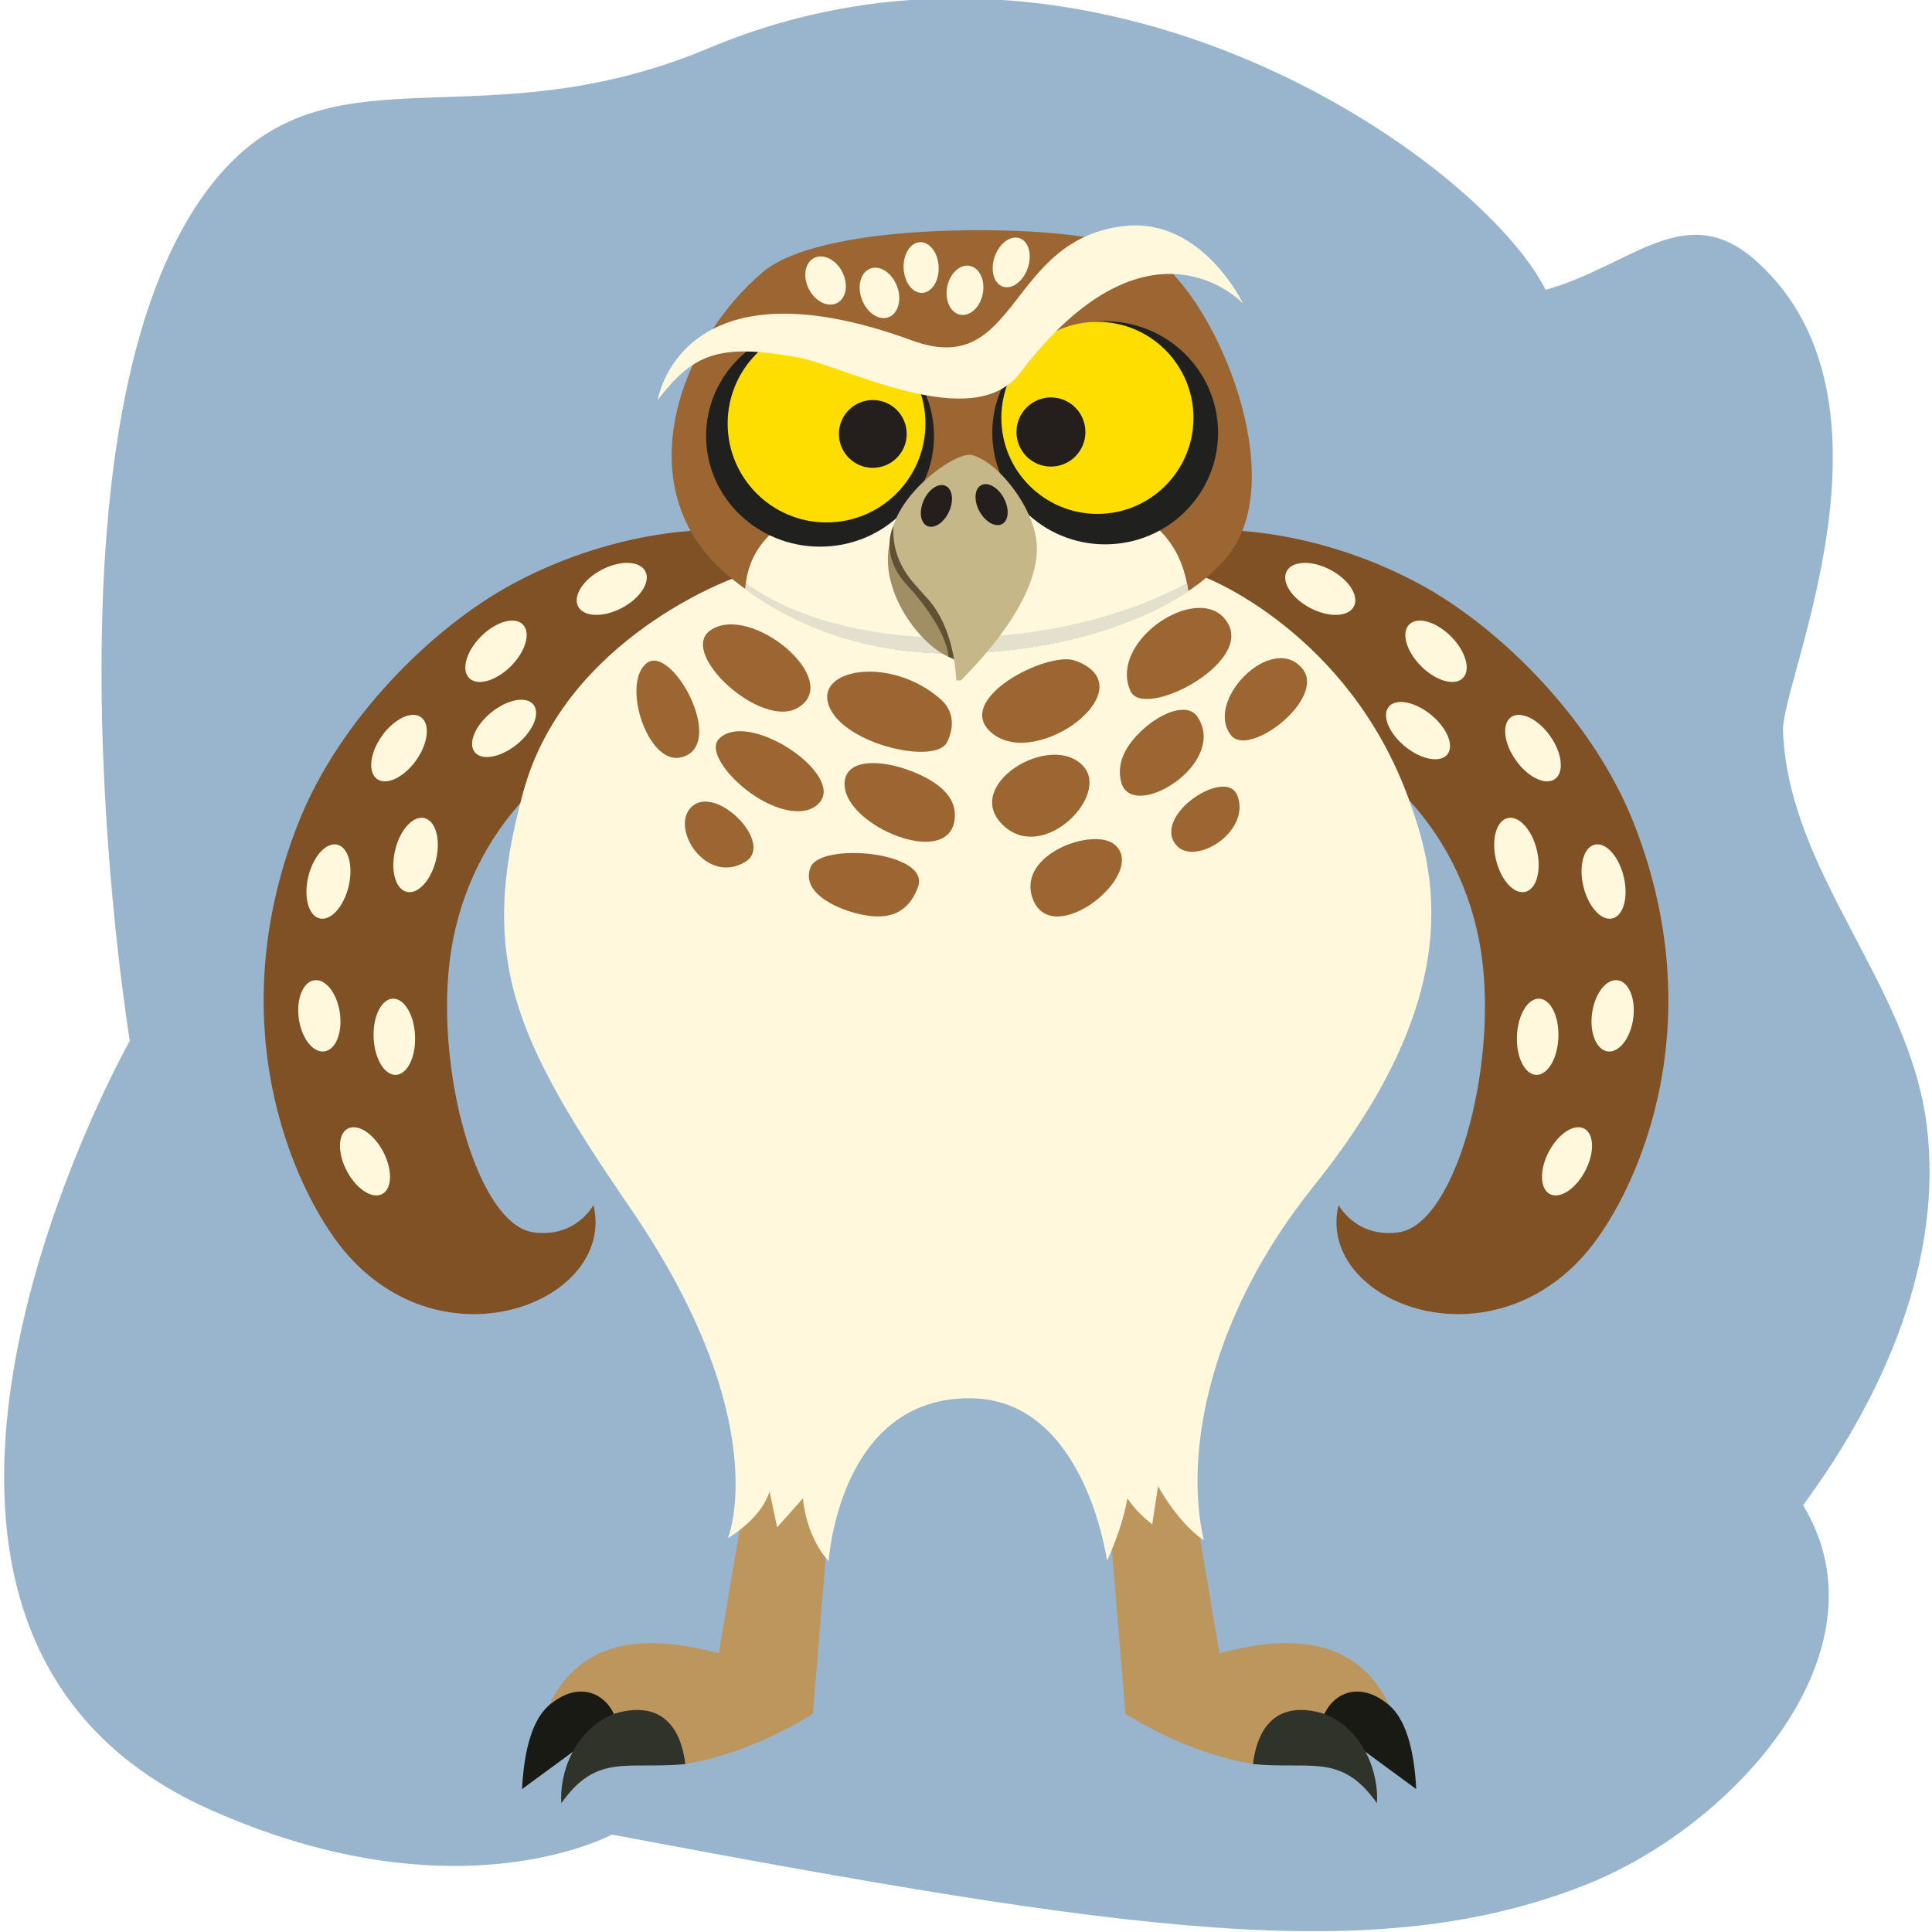
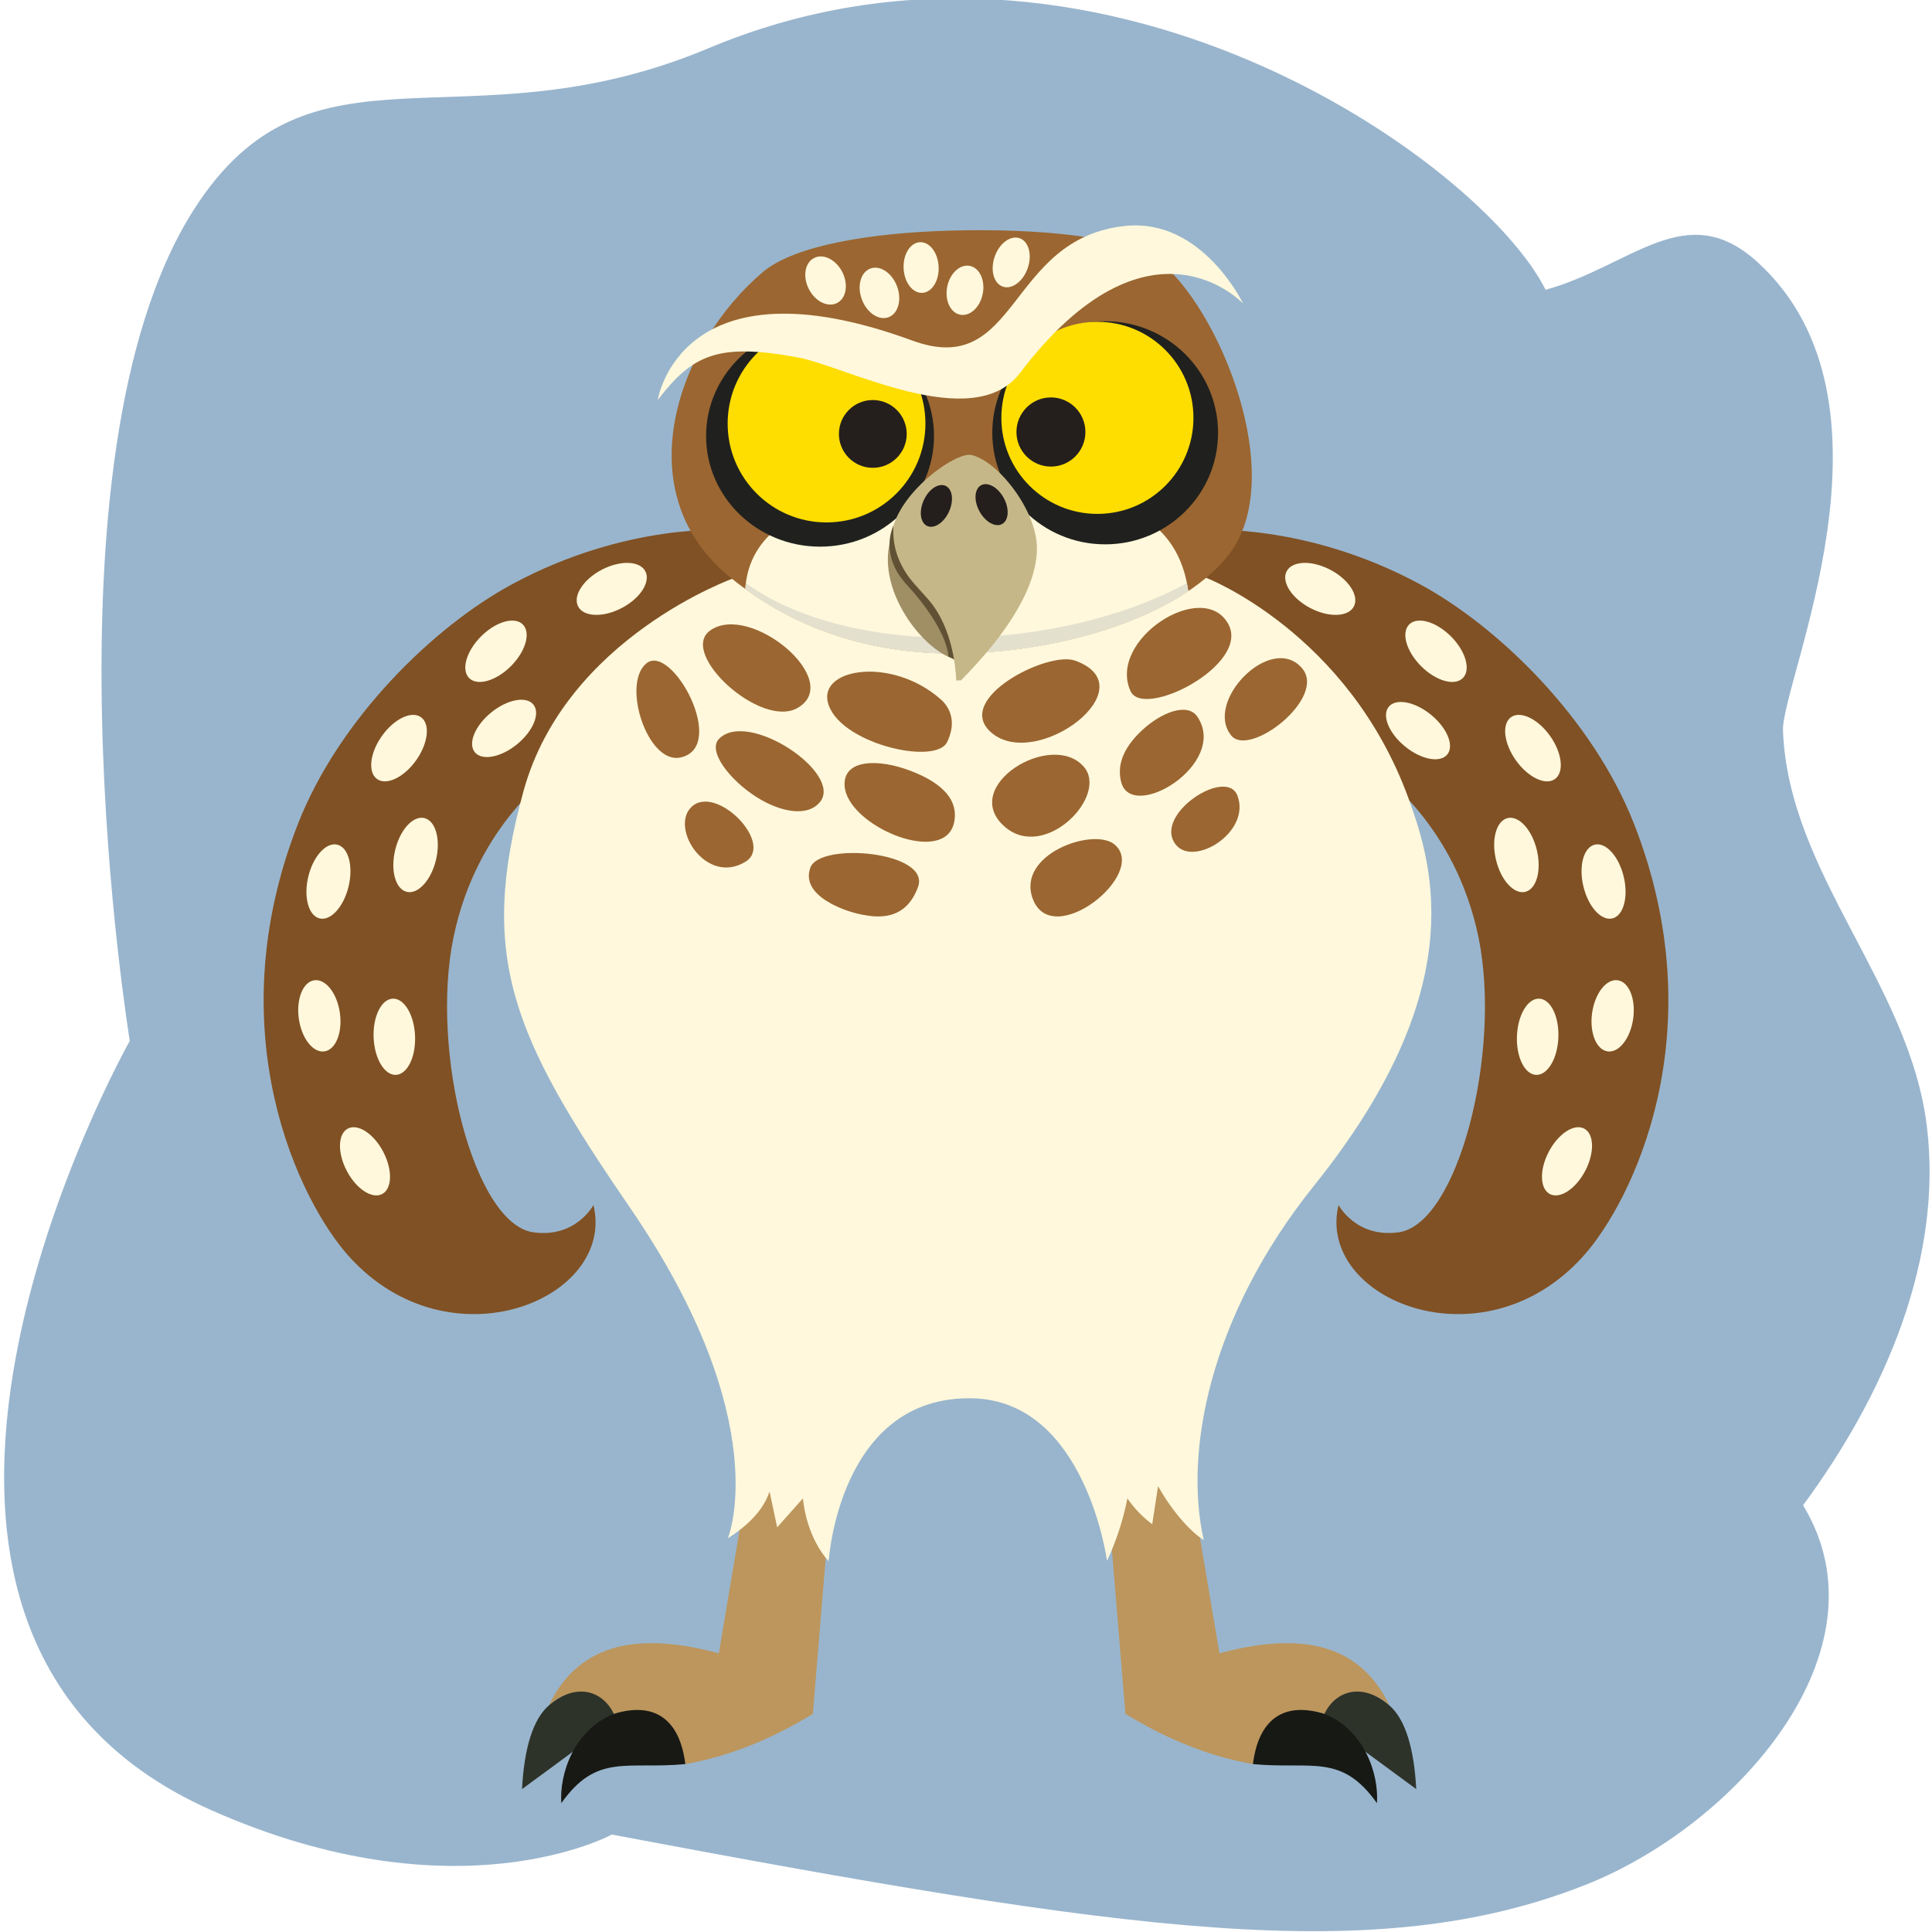
- <svg xmlns="http://www.w3.org/2000/svg" xmlns:xlink="http://www.w3.org/1999/xlink" width="600" height="600" viewBox="0 0 600 600">
-   <defs>
-     <symbol id="Bertha" data-name="Bertha" viewBox="0 0 960.52 1078.874">
+ <svg xmlns="http://www.w3.org/2000/svg" width="600" height="600" viewBox="0 0 600 600">
+   <g id="Background">
+     <path d="M598.376,349.583c-5.493-44.272-42.854-78.189-44.657-122.562-.621-15.278,39.989-102.055-7.947-145.65C523.607,61.213,506.95,82.48,480,90,460,50,340-35.441,220,14.991,143.765,47.03,96.4,7.952,60,65.423,10.785,143.127,40.305,323.247,40.305,323.247S-62.414,505.266,65.456,562.095c76.519,34.007,124.505,7.648,124.544,7.646C350.781,600,427.115,611.206,492.491,585.319c46.499-18.412,94.897-72.724,67.469-117.854C585.792,432.462,603.462,390.571,598.376,349.583Z" fill="#99b5cd" />
+     <g>
      <g>
-         <path d="M317.285,208.328s-69.212-5.224-147.394,37.024c-54.071,29.218-118.276,92.219-146.314,163.605-56.018,142.62,1.015,258.516,34.693,295.943,69.022,76.706,182.787,29.095,167.251-35.054,0,0-11.96,22.711-41.096,18.666-40.595-5.636-70.665-123.41-54.627-201.592s69.662-113.765,69.662-113.765l124.246-127.802Z" fill="#805124" />
-         <ellipse cx="238.026" cy="248.546" rx="25.933" ry="14.768" transform="translate(-88.19027 138.9355) rotate(-27.66596)" fill="#fff8dc" />
-         <ellipse cx="158.872" cy="291.205" rx="25.933" ry="14.416" transform="translate(-159.3805 197.6313) rotate(-45)" fill="#fff8dc" />
-         <ellipse cx="92.571" cy="357.429" rx="25.933" ry="14.36" transform="translate(-252.5664 226.2625) rotate(-54.67108)" fill="#fff8dc" />
-         <ellipse cx="164.418" cy="343.941" rx="25.823" ry="14.009" transform="translate(-180.3077 181.1754) rotate(-39.17545)" fill="#fff8dc" />
-         <ellipse cx="103.889" cy="430.487" rx="25.933" ry="14.36" transform="translate(-338.9546 431.6328) rotate(-76.5805)" fill="#fff8dc" />
-         <ellipse cx="44.312" cy="448.655" rx="25.933" ry="14.179" transform="translate(-402.3777 387.6338) rotate(-76.5805)" fill="#fff8dc" />
-         <ellipse cx="38.094" cy="540.48" rx="14.179" ry="24.566" transform="translate(-75.48529 10.69744) rotate(-8.06875)" fill="#fff8dc" />
-         <ellipse cx="89.368" cy="554.796" rx="14.179" ry="26.078" transform="translate(-22.78782 4.15427) rotate(-2.36189)" fill="#fff8dc" />
-         <ellipse cx="69.303" cy="639.962" rx="14.071" ry="25.265" transform="translate(-289.2213 105.3458) rotate(-27.66596)" fill="#fff8dc" />
+         <path d="M225.981,164.618s-31.434-2.372-66.943,16.815c-24.558,13.27-53.718,41.884-66.453,74.306-25.442,64.775.461,117.412,15.757,134.411,31.348,34.838,83.018,13.214,75.962-15.921,0,0-5.432,10.315-18.665,8.478-18.437-2.56-32.094-56.05-24.81-91.559S172.467,239.478,172.467,239.478l56.43-58.045Z" fill="#805124" />
+         <ellipse cx="189.983" cy="182.884" rx="11.778" ry="6.707" transform="translate(-63.19514 109.1212) rotate(-27.66596)" fill="#fff8dc" />
+         <ellipse cx="154.033" cy="202.259" rx="11.778" ry="6.547" transform="translate(-97.90332 168.1578) rotate(-45)" fill="#fff8dc" />
+         <ellipse cx="123.921" cy="232.336" rx="11.778" ry="6.522" transform="translate(-137.2892 199.0833) rotate(-54.67108)" fill="#fff8dc" />
+         <ellipse cx="156.552" cy="226.21" rx="11.728" ry="6.363" transform="translate(-107.7058 149.742) rotate(-39.17545)" fill="#fff8dc" />
+         <ellipse cx="129.061" cy="265.517" rx="11.778" ry="6.522" transform="translate(-159.1594 329.4337) rotate(-76.5805)" fill="#fff8dc" />
+         <ellipse cx="102.002" cy="273.769" rx="11.778" ry="6.44" transform="translate(-187.9647 309.4503) rotate(-76.5805)" fill="#fff8dc" />
+         <ellipse cx="99.178" cy="315.474" rx="6.44" ry="11.157" transform="translate(-43.29845 17.04384) rotate(-8.06875)" fill="#fff8dc" />
+         <ellipse cx="122.466" cy="321.976" rx="6.44" ry="11.844" transform="translate(-13.16493 5.32047) rotate(-2.36189)" fill="#fff8dc" />
+         <ellipse cx="113.353" cy="360.656" rx="6.391" ry="11.475" transform="translate(-154.4989 93.86554) rotate(-27.66596)" fill="#fff8dc" />
      </g>
      <g>
-         <path d="M643.234,208.328s69.212-5.224,147.394,37.024c54.071,29.218,118.276,92.219,146.314,163.605,56.018,142.62-1.015,258.516-34.693,295.943-69.022,76.706-182.787,29.095-167.251-35.054,0,0,11.96,22.711,41.096,18.666,40.595-5.636,70.665-123.41,54.627-201.592s-69.662-113.765-69.662-113.765L644.462,240.955Z" fill="#805124" />
-         <ellipse cx="722.494" cy="248.546" rx="14.768" ry="25.933" transform="translate(166.8989 773.0331) rotate(-62.33404)" fill="#fff8dc" />
-         <ellipse cx="801.648" cy="291.205" rx="14.416" ry="25.933" transform="translate(28.88429 652.1427) rotate(-45)" fill="#fff8dc" />
-         <ellipse cx="867.948" cy="357.429" rx="14.36" ry="25.933" transform="translate(-46.8537 567.7301) rotate(-35.32892)" fill="#fff8dc" />
-         <ellipse cx="789.343" cy="345.463" rx="14.009" ry="25.823" transform="translate(22.90881 739.1453) rotate(-50.82455)" fill="#fff8dc" />
-         <ellipse cx="856.631" cy="430.487" rx="14.36" ry="25.933" transform="translate(-76.51833 210.5595) rotate(-13.4195)" fill="#fff8dc" />
-         <ellipse cx="916.208" cy="448.655" rx="14.179" ry="25.933" transform="translate(-79.10816 224.8822) rotate(-13.4195)" fill="#fff8dc" />
-         <ellipse cx="922.426" cy="540.48" rx="24.566" ry="14.179" transform="translate(257.8237 1377.912) rotate(-81.93125)" fill="#fff8dc" />
-         <ellipse cx="871.152" cy="554.796" rx="26.078" ry="14.179" transform="translate(280.9256 1402.344) rotate(-87.63811)" fill="#fff8dc" />
-         <ellipse cx="891.216" cy="639.962" rx="25.265" ry="14.071" transform="translate(-89.38494 1132.141) rotate(-62.33404)" fill="#fff8dc" />
+         <path d="M374.019,164.618s31.434-2.372,66.943,16.815c24.558,13.27,53.718,41.884,66.453,74.306,25.442,64.775-.461,117.412-15.757,134.411-31.348,34.838-83.018,13.214-75.962-15.921,0,0,5.432,10.315,18.665,8.478,18.437-2.56,32.094-56.05,24.81-91.559S427.533,239.478,427.533,239.478L374.577,179.436Z" fill="#805124" />
+         <ellipse cx="410.017" cy="182.884" rx="6.707" ry="11.778" transform="translate(57.66494 461.1078) rotate(-62.33404)" fill="#fff8dc" />
+         <ellipse cx="445.967" cy="202.259" rx="6.547" ry="11.778" transform="translate(-12.39772 374.5866) rotate(-45)" fill="#fff8dc" />
+         <ellipse cx="476.079" cy="232.336" rx="6.522" ry="11.778" transform="translate(-46.6808 318.0878) rotate(-35.32892)" fill="#fff8dc" />
+         <ellipse cx="440.378" cy="226.902" rx="6.363" ry="11.728" transform="translate(-13.70495 424.9564) rotate(-50.82455)" fill="#fff8dc" />
+         <ellipse cx="470.939" cy="265.517" rx="6.522" ry="11.778" transform="translate(-48.76293 116.5444) rotate(-13.4195)" fill="#fff8dc" />
+         <ellipse cx="497.998" cy="273.769" rx="6.44" ry="11.778" transform="translate(-49.93917 123.0495) rotate(-13.4195)" fill="#fff8dc" />
+         <ellipse cx="500.822" cy="315.474" rx="11.157" ry="6.44" transform="matrix(0.14036, -0.9901, 0.9901, 0.14036, 118.1752, 767.0574)" fill="#fff8dc" />
+         <ellipse cx="477.534" cy="321.976" rx="11.844" ry="6.44" transform="translate(136.1521 785.8356) rotate(-87.63811)" fill="#fff8dc" />
+         <ellipse cx="486.647" cy="360.656" rx="11.475" ry="6.391" transform="translate(-58.73339 624.2065) rotate(-62.33404)" fill="#fff8dc" />
      </g>
      <g>
-         <path d="M589.259,1017.782l-13.211-160.293H633.565L653.552,976.387c52.875-14.245,95-8.596,116.257,35.67-14.532-13.651-34.349-11.009-44.477,5.725-34.328-9.201-44.917,11.009-48.881,34.349C645.592,1046.703,616.73,1034.578,589.259,1017.782Z" fill="#bc965d" />
-         <path d="M769.809,1012.057c10.725,9.306,16.852,29.007,18.31,57.177l-40.167-29.509-22.62-21.942C733.032,1001.752,751.382,996.067,769.809,1012.057Z" fill="#191a14" />
-         <path d="M676.451,1052.13c40.055,3.791,60.483-7.686,84.813,26.743,1.377-19.969-8.553-50.097-35.932-61.092C697.013,1009.089,680.241,1021.951,676.451,1052.13Z" fill="#2f3329" />
+         <path d="M349.505,532.253l-6-72.802H369.628l9.078,54.001c24.015-6.47,43.147-3.904,52.801,16.2-6.6-6.2-15.6-5-20.2,2.6-15.591-4.179-20.4,5-22.2,15.6C375.09,545.389,361.981,539.882,349.505,532.253Z" fill="#bc965d" />
+         <path d="M431.507,529.653c4.871,4.227,7.654,13.175,8.316,25.968l-18.243-13.402-10.273-9.966C414.803,524.973,423.138,522.391,431.507,529.653Z" fill="#2e332a" />
+         <path d="M389.106,547.854c18.192,1.722,27.47-3.491,38.52,12.146.625-9.069-3.885-22.753-16.32-27.747C398.444,528.305,390.827,534.147,389.106,547.854Z" fill="#171914" />
      </g>
      <g>
-         <path d="M375.543,1017.782l13.211-160.293H331.237l-19.987,118.899c-52.875-14.245-95-8.596-116.257,35.67,14.532-13.651,34.349-11.009,44.477,5.725,34.328-9.201,44.917,11.009,48.881,34.349C319.209,1046.703,348.072,1034.578,375.543,1017.782Z" fill="#bc965d" />
-         <path d="M194.993,1012.057c-10.725,9.306-16.852,29.007-18.31,57.177l40.167-29.509,22.62-21.942C231.77,1001.752,213.42,996.067,194.993,1012.057Z" fill="#191a14" />
-         <path d="M288.351,1052.13c-40.055,3.791-60.483-7.686-84.813,26.743-1.377-19.969,8.553-50.097,35.932-61.092C267.789,1009.089,284.561,1021.951,288.351,1052.13Z" fill="#2f3329" />
+         <path d="M252.44,532.253l6-72.802H232.317L223.239,513.453c-24.015-6.47-43.147-3.904-52.801,16.2,6.6-6.2,15.6-5,20.2,2.6,15.591-4.179,20.4,5,22.2,15.6C226.855,545.389,239.963,539.882,252.44,532.253Z" fill="#bc965d" />
+         <path d="M170.438,529.653c-4.871,4.227-7.654,13.175-8.316,25.968l18.243-13.402,10.273-9.966C187.141,524.973,178.807,522.391,170.438,529.653Z" fill="#2e3329" />
+         <path d="M212.839,547.854c-18.192,1.722-27.47-3.491-38.52,12.146-.625-9.069,3.885-22.753,16.32-27.747C203.5,528.305,211.118,534.147,212.839,547.854Z" fill="#181914" />
      </g>
-       <path d="M322.143,240.955H644.462s96.92,37.31,138.347,150.723c18.225,49.895,41.336,133.016-64.516,264.857-71.791,89.417-89.056,182.683-75.474,242.446-9.58-6.187-21.731-19.977-31.233-36.894l-3.99,26.028a75.013,75.013,0,0,1-16.978-17.657c-2.721,15.089-7.828,29.11-13.934,42.684,0,0-14.602-109.279-91.796-111.124-91.529-2.188-98.539,111.4-98.539,111.4-7.092-7.693-15.549-22.668-17.596-42.966l-17.615,19.772-5.215-24.499c-4.554,14.101-17.101,24.765-28.503,32.021,0,0,33.316-79.984-67.043-226.269-80.136-116.809-103.905-171.138-72.72-284.57C206.608,281.609,322.143,240.955,322.143,240.955Z" fill="#fff8dc" />
-       <path d="M305.222,277.086c27.247-19.736,92.111,34.189,59.89,52.844C340.011,344.462,283.644,292.716,305.222,277.086Z" fill="#9b6631" />
-       <path d="M467.278,353.394c-8.104,16.294-75.397.44-81.592-27.743-5.075-23.087,44.132-30.609,77.094-1.761C471.839,331.818,472.545,342.803,467.278,353.394Z" fill="#9b6631" />
-       <path d="M284.966,363.838c-22.399,4.779-40.32-50.078-23.339-64.293C278.986,285.013,317.993,356.792,284.966,363.838Z" fill="#9b6631" />
-       <path d="M311.388,351.067c19.816-20.198,84.933,23.521,69.074,43.156-8.568,10.608-27.236,6.905-43.319-3.255C318.506,379.196,303.342,359.268,311.388,351.067Z" fill="#9b6631" />
-       <path d="M397.259,383.214c-1.168-18.393,23.338-18.779,45.798-9.985,16.471,6.449,32.222,16.817,29.232,34.205C466.837,439.141,399.02,410.957,397.259,383.214Z" fill="#9b6631" />
-       <path d="M292.452,397.746c16.728-16.294,57.252,25.076,36.91,37.431C302.535,451.471,277.666,412.148,292.452,397.746Z" fill="#9b6631" />
-       <path d="M373.888,439.062c6.573-17.608,82.38-10.931,73.572,13.289S418.325,472.981,409.149,471.287C397.219,469.086,366.695,458.333,373.888,439.062Z" fill="#9b6631" />
-       <path d="M554.91,297.608c-18.936-6.87-84.077,26.542-57.145,49.359C528.762,373.229,604.977,315.773,554.91,297.608Z" fill="#9b6631" />
-       <path d="M560.664,369.988c17.615,19.77-26.39,65.089-53.856,41.228C475.233,383.786,538.372,344.967,560.664,369.988Z" fill="#9b6631" />
-       <path d="M581.772,423.288c-14.338-11.901-67.017,6.605-55.926,36.991C539.03,496.401,605.552,443.026,581.772,423.288Z" fill="#9b6631" />
-       <path d="M638.58,336.095c-6.743-10.239-24.864-3.133-38.14,9.313-10.134,9.502-17.601,21.438-14.098,35.164C593.464,408.476,659.845,368.387,638.58,336.095Z" fill="#9b6631" />
-       <path d="M592.779,318.48c8.81,19.376,81.721-17.899,66.938-45.671C642.762,240.955,576.713,283.147,592.779,318.48Z" fill="#9b6631" />
-       <path d="M665.882,389.963c-7.486-19.96-57.949,13.014-42.275,33.324C635.781,439.062,675.277,415.011,665.882,389.963Z" fill="#9b6631" />
-       <path d="M661.689,348.866c12.561,15.266,65.83-26.045,48.23-46.223C688.781,278.407,642.671,325.751,661.689,348.866Z" fill="#9b6631" />
-       <path d="M341.421,31.837C362.98,13.651,415.018,5.081,469.599,3.559c59.337-1.655,120.2,3.87,141.868,20.244,41.601,31.435,89.364,147.707,48.874,200.801-29.503,38.686-103.436,65.553-179.757,67.965-59.361,1.875-115.765-13.985-162.633-52.822C247.159,181.084,283.686,80.538,341.421,31.837Z" fill="#9b6631" />
-       <ellipse cx="384.233" cy="37.684" rx="12.837" ry="17.281" transform="translate(24.85693 178.7656) rotate(-27.03512)" fill="#fff8dc" />
-       <ellipse cx="421.078" cy="46.142" rx="12.837" ry="17.767" transform="translate(10.59628 150.7396) rotate(-20.54926)" fill="#fff8dc" />
-       <ellipse cx="511.172" cy="25.308" rx="17.513" ry="11.955" transform="matrix(0.3286, -0.94447, 0.94447, 0.3286, 319.3, 499.7785)" fill="#fff8dc" />
-       <ellipse cx="479.559" cy="44.374" rx="17.012" ry="12.388" transform="translate(343.5938 506.3906) rotate(-78.88811)" fill="#fff8dc" />
-       <ellipse cx="449.575" cy="28.808" rx="11.988" ry="17.344" transform="translate(-0.83946 20.18357) rotate(-2.56945)" fill="#fff8dc" />
-       <path d="M479.744,178.191c-85.269,0-147.209,18.68-150.382,70.404,44.489,32.392,96.601,45.699,151.222,43.973,58.128-1.837,114.867-17.861,151.65-42.488v-0C623.811,189.331,565.921,178.191,479.744,178.191Z" fill="#fff8dc" />
-       <path d="M480.584,292.568c58.128-1.837,114.867-17.861,151.65-42.488v-0c-.214-1.508-.657-4.373-.919-5.476-86.596,47.041-228.712,52.55-301.584,0-.122,1.079-.301,2.881-.37,3.99C373.851,280.986,425.963,294.294,480.584,292.568Z" fill="#e3e0ce" />
+       <path d="M228.187,179.436H374.577s44.019,16.945,62.834,68.455c8.277,22.661,18.774,60.413-29.302,120.292-32.606,40.611-40.447,82.971-34.278,110.113-4.351-2.81-9.87-9.073-14.185-16.756l-1.812,11.821a34.07,34.07,0,0,1-7.711-8.019,83.063,83.063,0,0,1-6.328,19.386s-6.632-49.632-41.691-50.47c-41.57-.994-44.754,50.595-44.754,50.595-3.221-3.494-7.062-10.295-7.992-19.514l-8,8.98-2.368-11.127c-2.068,6.404-7.767,11.248-12.945,14.543,0,0,15.131-36.327-30.449-102.766-36.396-53.052-47.191-77.727-33.028-129.245C175.713,197.9,228.187,179.436,228.187,179.436Z" fill="#fff8dc" />
+       <path d="M220.502,195.846c12.375-8.964,41.835,15.528,27.201,24.001C236.302,226.447,210.702,202.945,220.502,195.846Z" fill="#9b6631" />
+       <path d="M294.104,230.503c-3.681,7.4-34.244.2-37.057-12.6-2.305-10.486,20.044-13.902,35.014-.8C296.175,220.704,296.496,225.693,294.104,230.503Z" fill="#9b6631" />
+       <path d="M211.302,235.247c-10.173,2.17-18.313-22.744-10.6-29.201C208.586,199.446,226.302,232.047,211.302,235.247Z" fill="#9b6631" />
+       <path d="M223.302,229.447c9-9.173,38.574,10.683,31.372,19.6-3.891,4.818-12.37,3.136-19.675-1.478C226.535,242.222,219.648,233.171,223.302,229.447Z" fill="#9b6631" />
+       <path d="M262.303,244.047c-.53-8.354,10.6-8.529,20.8-4.535,7.481,2.929,14.635,7.638,13.277,15.535C293.904,269.448,263.103,256.647,262.303,244.047Z" fill="#9b6631" />
+       <path d="M214.702,250.647c7.597-7.4,26.002,11.389,16.764,17C219.281,275.048,207.986,257.188,214.702,250.647Z" fill="#9b6631" />
+       <path d="M251.688,269.412c2.985-7.997,37.415-4.965,33.415,6.036s-13.233,9.369-17.4,8.6C262.285,283.048,248.421,278.165,251.688,269.412Z" fill="#9b6631" />
+       <path d="M333.904,205.167c-8.6-3.12-38.186,12.055-25.954,22.418C322.028,239.512,356.644,213.417,333.904,205.167Z" fill="#9b6631" />
+       <path d="M336.518,238.04c8,8.979-11.986,29.562-24.46,18.725C297.717,244.307,326.393,226.676,336.518,238.04Z" fill="#9b6631" />
+       <path d="M346.105,262.248c-6.512-5.405-30.438,3-25.401,16.8C326.692,295.454,356.905,271.212,346.105,262.248Z" fill="#9b6631" />
+       <path d="M371.905,222.647c-3.062-4.65-11.293-1.423-17.322,4.23-4.603,4.315-7.994,9.736-6.403,15.971C351.415,255.52,381.563,237.313,371.905,222.647Z" fill="#9b6631" />
+       <path d="M351.104,214.647c4.001,8.8,37.116-8.129,30.402-20.743C373.805,179.436,343.807,198.599,351.104,214.647Z" fill="#9b6631" />
+       <path d="M384.305,247.112c-3.4-9.065-26.319,5.911-19.2,15.135C370.634,269.412,388.572,258.489,384.305,247.112Z" fill="#9b6631" />
+       <path d="M382.401,228.447c5.705,6.934,29.898-11.829,21.905-20.994C394.706,196.446,373.764,217.949,382.401,228.447Z" fill="#9b6631" />
+       <path d="M236.942,84.46c9.792-8.26,33.426-12.152,58.216-12.843,26.95-.752,54.592,1.758,64.433,9.194,18.894,14.277,40.587,67.085,22.197,91.199-13.4,17.57-46.979,29.773-81.642,30.868-26.96.852-52.578-6.352-73.864-23.991C194.131,152.244,210.72,106.579,236.942,84.46Z" fill="#9b6631" />
+       <ellipse cx="256.387" cy="87.115" rx="5.83" ry="7.849" transform="translate(-11.58127 126.0563) rotate(-27.03512)" fill="#fff8dc" />
+       <ellipse cx="273.121" cy="90.957" rx="5.83" ry="8.069" transform="translate(-14.54853 101.6563) rotate(-20.54926)" fill="#fff8dc" />
+       <ellipse cx="314.039" cy="81.494" rx="7.954" ry="5.43" transform="translate(133.8783 351.3166) rotate(-70.81639)" fill="#fff8dc" />
+       <ellipse cx="299.682" cy="90.154" rx="7.726" ry="5.626" transform="translate(153.4619 366.8422) rotate(-78.88811)" fill="#fff8dc" />
+       <ellipse cx="286.064" cy="83.084" rx="5.445" ry="7.877" transform="matrix(0.99899, -0.04483, 0.04483, 0.99899, -3.43707, 12.90787)" fill="#fff8dc" />
+       <path d="M299.766,150.93c-38.727,0-66.859,8.484-68.3,31.976,20.206,14.712,43.874,20.756,68.682,19.972,26.401-.834,52.17-8.112,68.876-19.297v0C365.198,155.99,338.905,150.93,299.766,150.93Z" fill="#fff8dc" />
+       <path d="M300.147,202.878c26.401-.834,52.17-8.112,68.876-19.297v0c-.097-.685-.298-1.986-.417-2.487-39.33,21.365-103.876,23.867-136.973,0-.055.49-.137,1.308-.168,1.812C251.671,197.618,275.339,203.662,300.147,202.878Z" fill="#e3e0ce" />
      <g id="Layer_5" data-name="Layer 5">
-         <ellipse cx="575.426" cy="141.81" rx="77.188" ry="76.276" fill="#20211e" />
-         <circle cx="570.109" cy="131.593" r="65.672" fill="#fedd00" />
-         <ellipse cx="538.33" cy="141.269" rx="23.574" ry="23.645" fill="#241f1d" />
+         <ellipse cx="343.222" cy="134.407" rx="35.057" ry="34.643" fill="#20211e" />
+         <circle cx="340.808" cy="129.767" r="29.827" fill="#fedd00" />
+         <ellipse cx="326.374" cy="134.161" rx="10.707" ry="10.739" fill="#241f1d" />
      </g>
      <g id="Layer_4_copy" data-name="Layer 4 copy">
-         <ellipse cx="380.461" cy="144.012" rx="77.926" ry="75.66" fill="#20211e" />
-         <circle cx="384.899" cy="135.491" r="67.613" fill="#fedd00" />
-         <circle cx="416.537" cy="142.588" r="23.177" fill="#241f1d" />
+         <ellipse cx="254.674" cy="135.407" rx="35.392" ry="34.363" fill="#20211e" />
+         <circle cx="256.689" cy="131.537" r="30.708" fill="#fedd00" />
+         <circle cx="271.058" cy="134.76" r="10.527" fill="#241f1d" />
      </g>
-       <path d="M269.49,119.374s15.104-98.905,174.041-40.635c73.131,26.811,64.403-69.945,145.673-78.379,52.625-5.461,80.504,53.078,80.504,53.078s-64.09-68.919-152.574,47.536c-32.099,42.246-119.62-4.787-151.874-10.711C310.706,80.241,293.292,88.287,269.49,119.374Z" fill="#fff8dc" />
-       <path d="M469.907,295.705c-23.726-9.233-56.467-55.798-37.357-89.893l35.06,11.211,4.68,80.09Z" fill="#a08f65" />
-       <path d="M483.856,156.962c-11.315-2.377-55.89,29.745-54.806,59.772,1.008,27.9,41.37,32.263,44.552,94.413h3.182c32.264-32.576,51.96-64.245,51.977-90.337C528.779,194.659,501.678,160.707,483.856,156.962Z" fill="#c6b788" />
+       <path d="M204.273,124.217s6.86-44.92,79.046-18.456c33.215,12.177,29.25-31.767,66.162-35.598C373.381,67.683,386.043,94.27,386.043,94.27S356.935,62.968,316.748,115.86c-14.579,19.187-54.329-2.174-68.978-4.865C222.993,106.444,215.083,110.098,204.273,124.217Z" fill="#fff8dc" />
+       <path d="M295.298,204.302c-10.776-4.193-25.646-25.342-16.967-40.827l15.923,5.092,2.125,36.375Z" fill="#a08f65" />
+       <path d="M301.633,141.289c-5.139-1.08-25.384,13.509-24.892,27.147.458,12.672,18.789,14.653,20.234,42.88h1.445c14.653-14.796,23.599-29.179,23.607-41.029C322.036,158.41,309.728,142.989,301.633,141.289Z" fill="#c6b788" />
      <g id="Layer_8" data-name="Layer 8">
-         <path d="M468.275,294.907l3.768,1.656c-1.831-10.208-6.094-28.348-18.488-41.798-9.195-9.978-24.457-24.2-22.906-49.374,0,0-10.348,19.567,9.499,40.793C453.068,260.003,467.355,280.773,468.275,294.907Z" fill="#615134" />
+         <path d="M294.557,203.94l1.711.752c-.832-4.636-2.768-12.875-8.397-18.984-4.176-4.532-11.108-10.991-10.404-22.424,0,0-4.7,8.887,4.314,18.527C287.65,188.087,294.139,197.521,294.557,203.94Z" fill="#615134" />
      </g>
-       <ellipse cx="460.015" cy="191.81" rx="15.084" ry="9.474" transform="translate(94.28417 530.4031) rotate(-65.42791)" fill="#241f1d" />
-       <ellipse cx="497.765" cy="190.935" rx="9.474" ry="15.084" transform="translate(-30.96308 259.2912) rotate(-28.35264)" fill="#241f1d" />
-     </symbol>
-   </defs>
-   <g id="Background">
-     <path d="M598.376,349.583c-5.493-44.272-42.854-78.189-44.657-122.562-.621-15.278,39.989-102.055-7.947-145.65C523.607,61.213,506.95,82.48,480,90,460,50,340-35.441,220,14.991,143.765,47.03,96.4,7.952,60,65.423,10.785,143.127,40.305,323.247,40.305,323.247S-62.414,505.266,65.456,562.095c76.519,34.007,124.505,7.648,124.544,7.646C350.781,600,427.115,611.206,492.491,585.319c46.499-18.412,94.897-72.724,67.469-117.854C585.792,432.462,603.462,390.571,598.376,349.583Z" fill="#99b5cd" />
-     <use width="960.52" height="1078.874" transform="translate(81.87681 70) scale(0.45418)" xlink:href="#Bertha" />
+       <ellipse cx="290.805" cy="157.116" rx="6.851" ry="4.303" transform="translate(26.99036 356.2504) rotate(-65.42791)" fill="#241f1d" />
+       <ellipse cx="307.95" cy="156.718" rx="4.303" ry="6.851" transform="translate(-37.48369 165.0443) rotate(-28.35264)" fill="#241f1d" />
+     </g>
  </g>
</svg>
